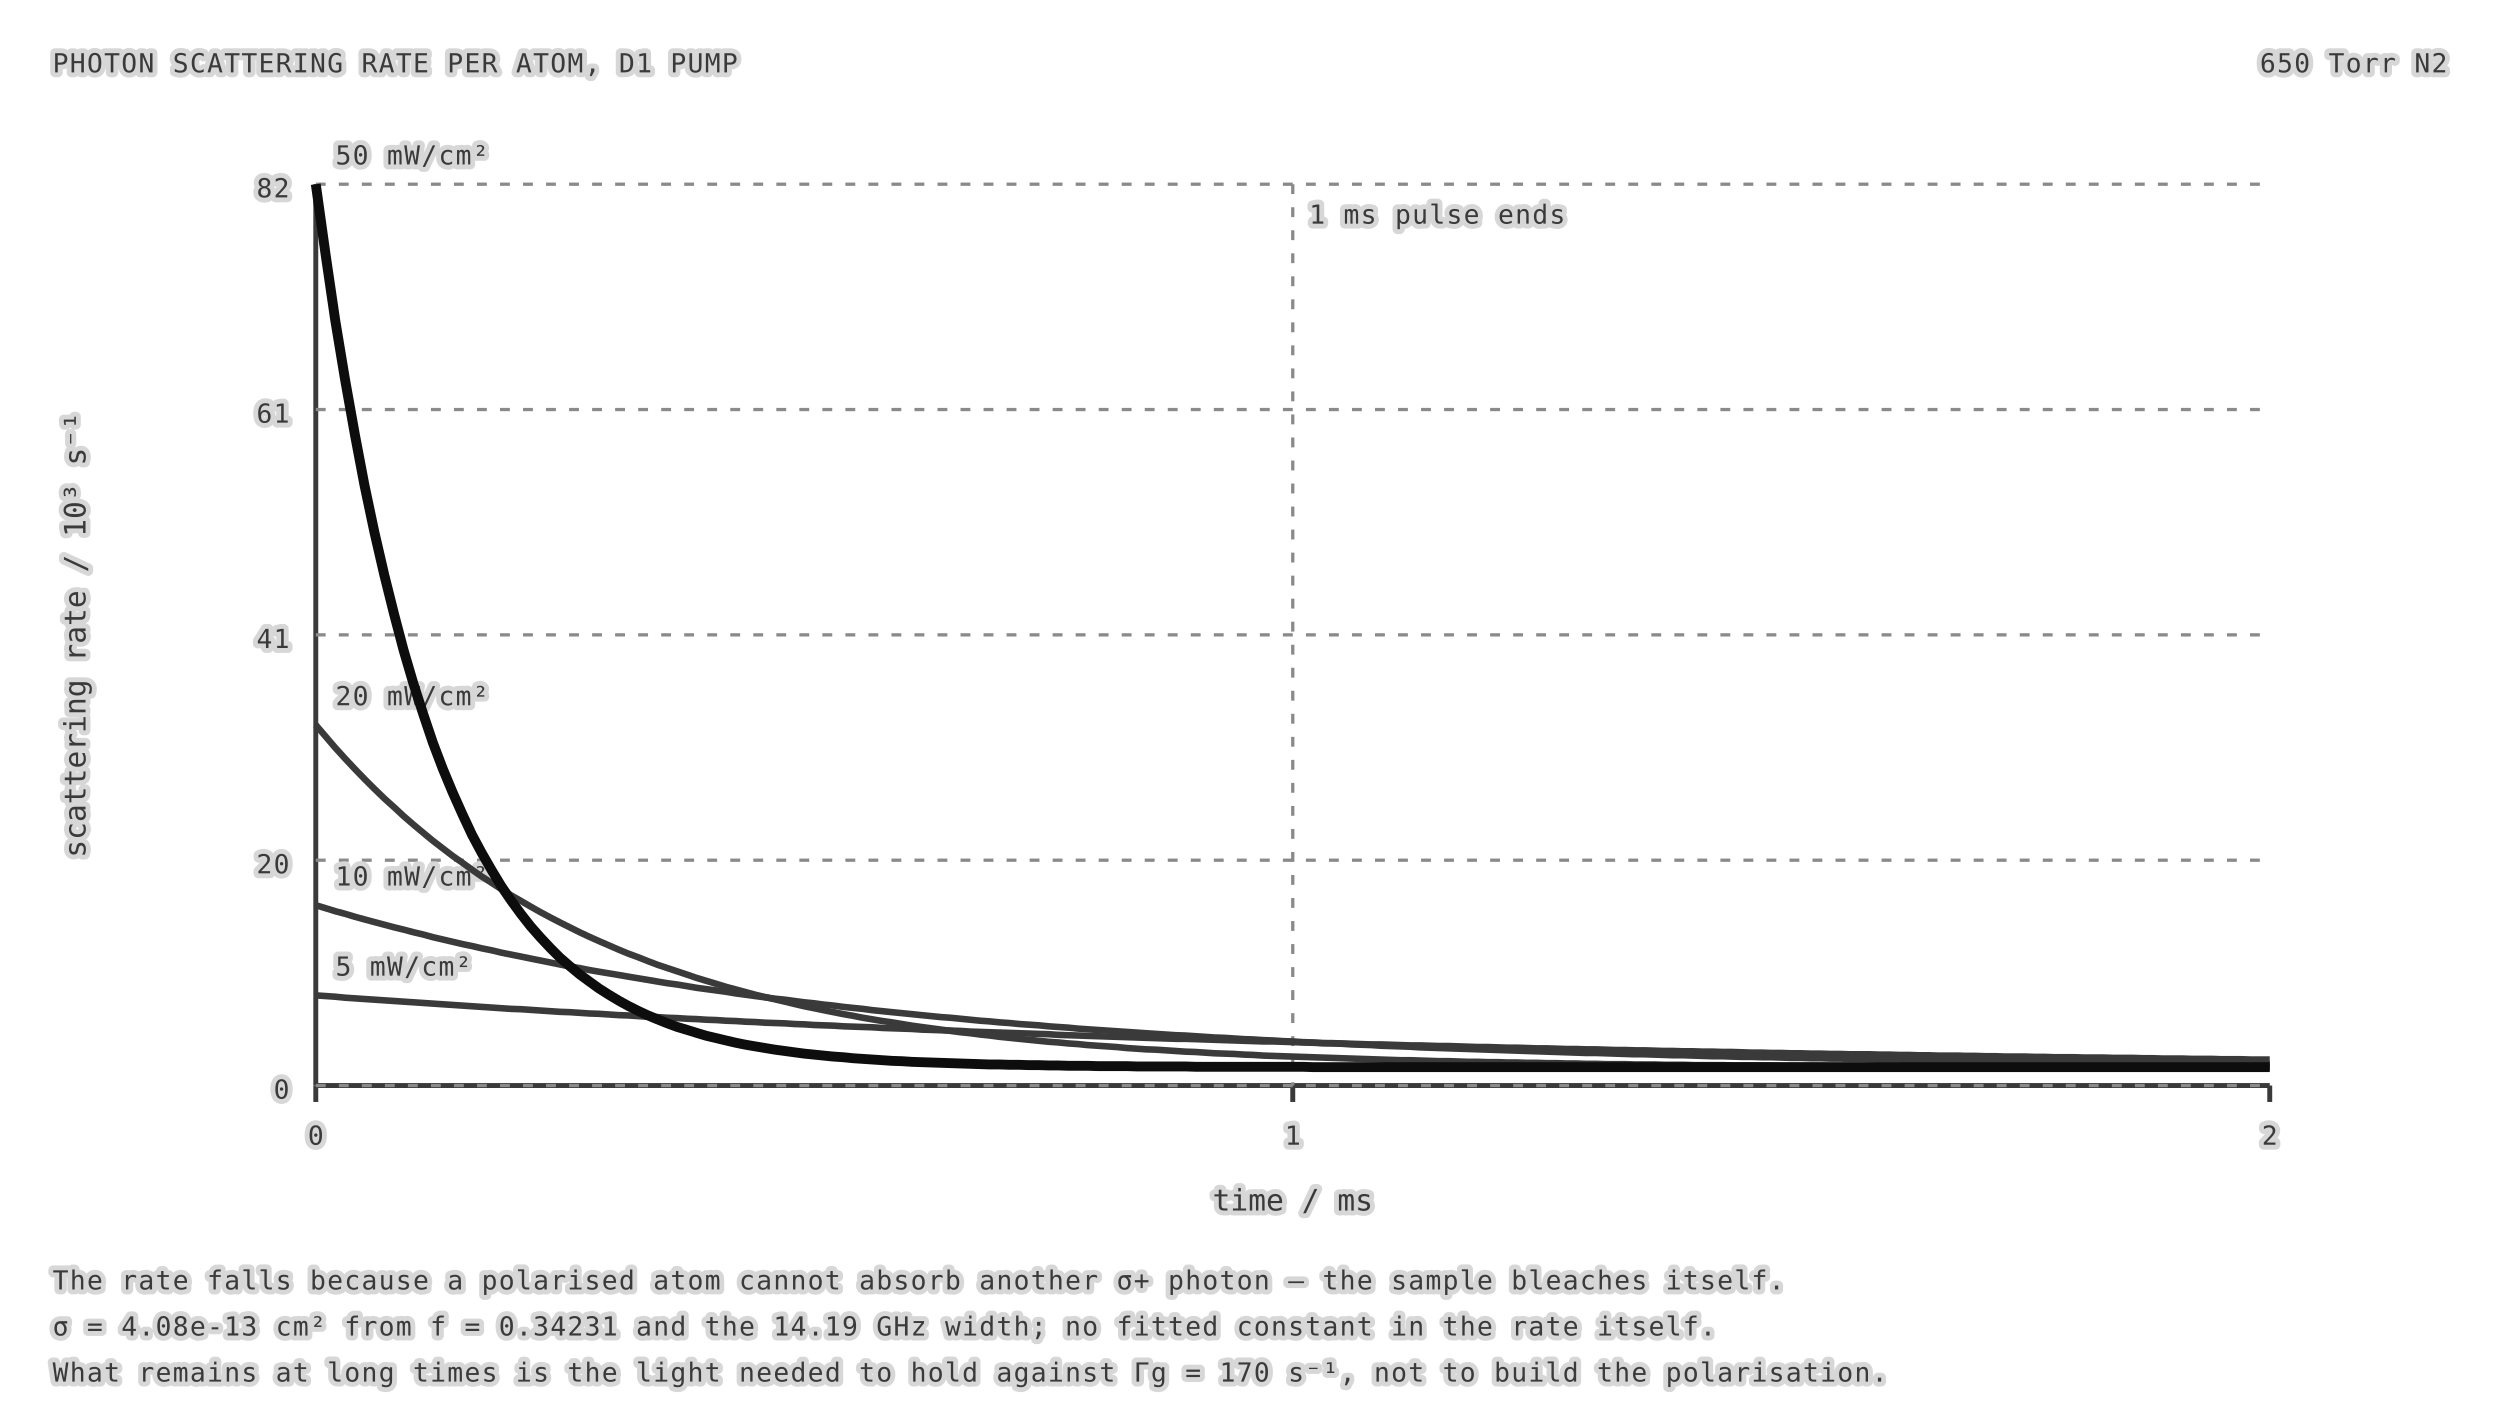
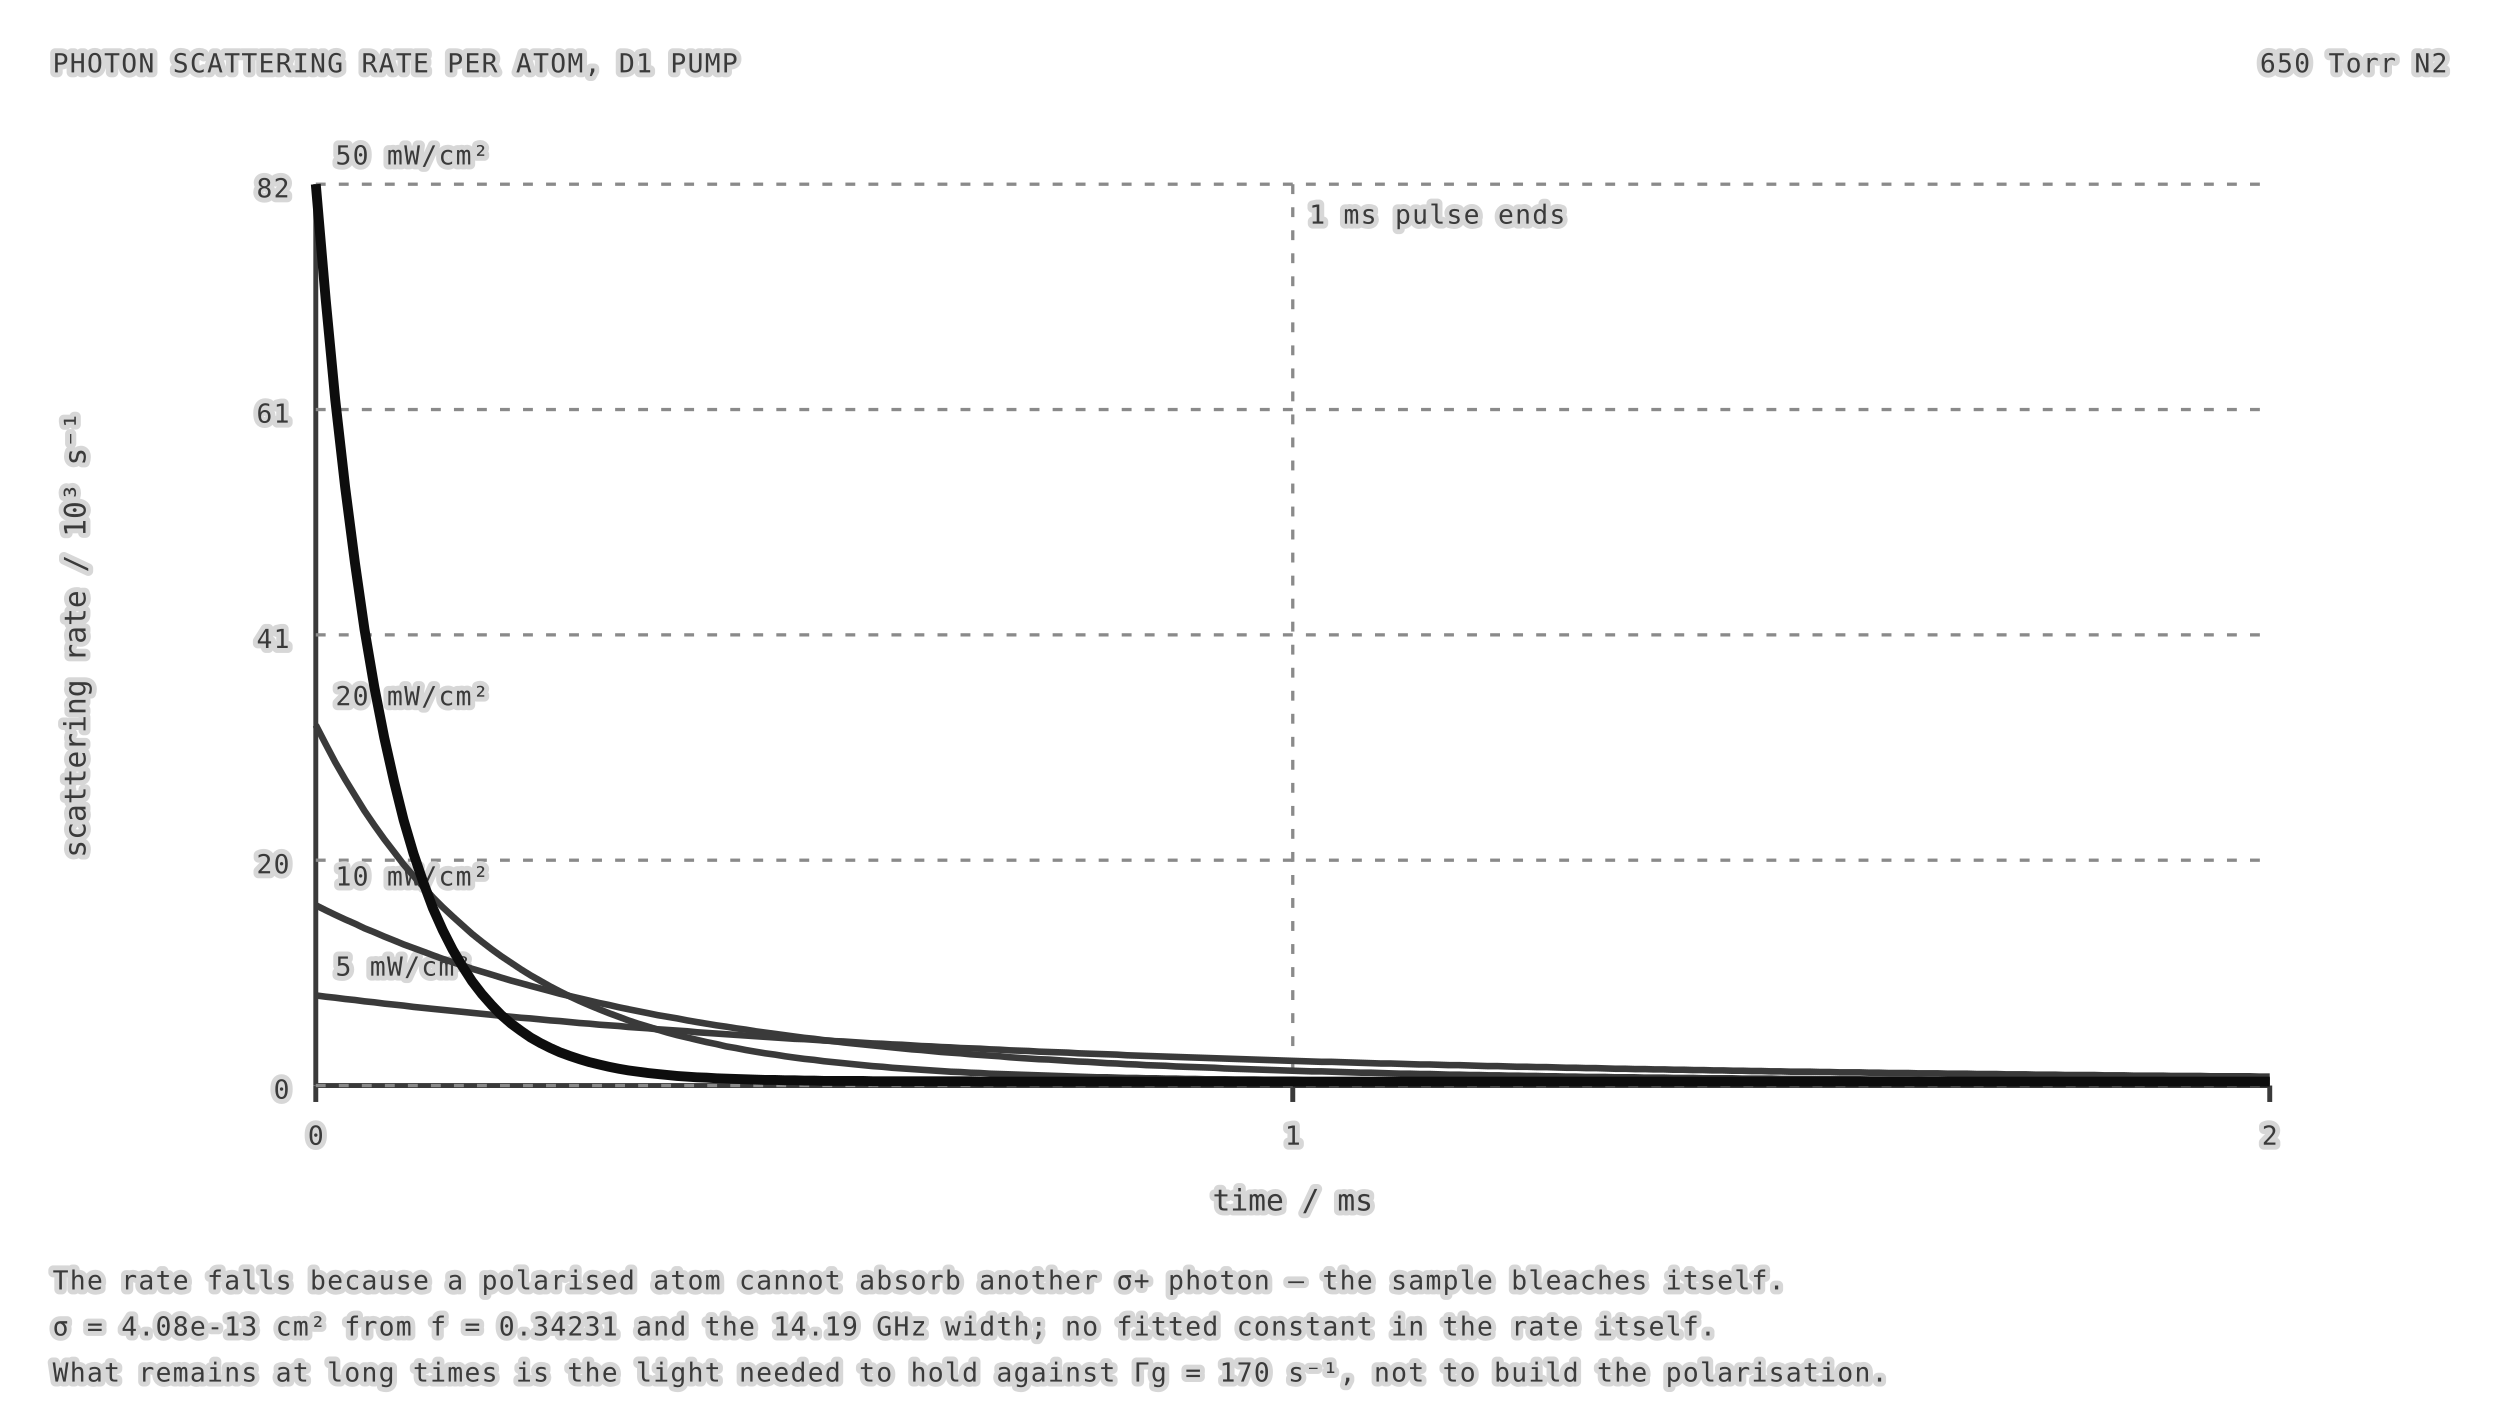
<svg xmlns="http://www.w3.org/2000/svg" viewBox="0 0 760 430" role="img" aria-labelledby="rt rd" class="lvl">
  <style>
  .lvl{font-family:"IBM Plex Mono","SF Mono",monospace}
  .l{stroke:var(--t0,#0d0d0d);stroke-width:3;fill:none}
  .m{stroke:var(--t1,#3a3a3a);stroke-width:2;fill:none}
  .thin{stroke:var(--t1,#3a3a3a);stroke-width:1.5;fill:none}
  .dash{stroke:var(--t2,#8a8a8a);stroke-width:1;stroke-dasharray:3 4;fill:none}
  text{fill:var(--t0,#0d0d0d);font-size:11px}
  .sm{font-size:9px;fill:var(--t1,#3a3a3a)}
  .xs{font-size:8px;fill:var(--t1,#3a3a3a);letter-spacing:.05em}
  /* A label that lands on a gridline or a curve is unreadable. Paint the
     ground colour behind the glyphs first, then the glyphs. */
  .xs,.sm{paint-order:stroke fill;stroke:var(--t3,#d7d7d7);stroke-width:3px;
    stroke-linejoin:round}
</style>
  <text x="16" y="22" class="xs">PHOTON SCATTERING RATE PER ATOM, D1 PUMP</text>
  <text x="744" y="22" class="xs" text-anchor="end">650 Torr N2</text>
  <line x1="96" y1="330" x2="690" y2="330" class="thin" />
  <line x1="96" y1="330" x2="96" y2="56" class="thin" />
  <line x1="96.0" y1="330" x2="96.0" y2="335" class="thin" />
  <text x="96.0" y="348" class="xs" text-anchor="middle">0</text>
  <line x1="393.0" y1="330" x2="393.0" y2="335" class="thin" />
  <text x="393.0" y="348" class="xs" text-anchor="middle">1</text>
  <line x1="690.0" y1="330" x2="690.0" y2="335" class="thin" />
  <text x="690.0" y="348" class="xs" text-anchor="middle">2</text>
  <line x1="96" y1="330.0" x2="690" y2="330.0" class="dash" />
  <text x="88" y="334.0" class="xs" text-anchor="end">0</text>
  <line x1="96" y1="261.5" x2="690" y2="261.5" class="dash" />
  <text x="88" y="265.5" class="xs" text-anchor="end">20</text>
  <line x1="96" y1="193.0" x2="690" y2="193.0" class="dash" />
  <text x="88" y="197.0" class="xs" text-anchor="end">41</text>
  <line x1="96" y1="124.5" x2="690" y2="124.5" class="dash" />
  <text x="88" y="128.5" class="xs" text-anchor="end">61</text>
  <line x1="96" y1="56.0" x2="690" y2="56.0" class="dash" />
  <text x="88" y="60.0" class="xs" text-anchor="end">82</text>
  <text x="393.0" y="368" class="sm" text-anchor="middle">time / ms</text>
  <text x="26" y="193.0" class="sm" transform="rotate(-90 26 193.0)" text-anchor="middle">scattering rate / 10³ s⁻¹</text>
  <line x1="393.0" y1="56" x2="393.0" y2="330" class="dash" />
  <text x="398.0" y="68" class="xs">1 ms pulse ends</text>
-   <polyline class="m" points="96.0,302.6 99.0,302.8 101.9,303.0 104.9,303.3 107.9,303.5 110.8,303.7 113.8,303.9 116.8,304.1 119.8,304.3 122.7,304.5 125.7,304.7 128.7,304.9 131.6,305.1 134.6,305.3 137.6,305.5 140.6,305.7 143.5,305.9 146.5,306.1 149.5,306.3 152.4,306.5 155.4,306.7 158.4,306.8 161.3,307.0 164.3,307.2 167.3,307.4 170.2,307.6 173.2,307.7 176.2,307.9 179.2,308.1 182.1,308.2 185.1,308.4 188.1,308.6 191.0,308.7 194.0,308.9 197.0,309.1 199.9,309.2 202.9,309.4 205.9,309.5 208.9,309.7 211.8,309.8 214.8,310.0 217.8,310.1 220.7,310.3 223.7,310.4 226.7,310.6 229.6,310.7 232.6,310.9 235.6,311.0 238.6,311.1 241.5,311.3 244.5,311.4 247.5,311.6 250.4,311.7 253.4,311.8 256.4,312.0 259.3,312.1 262.3,312.2 265.3,312.3 268.3,312.5 271.2,312.6 274.2,312.7 277.2,312.8 280.1,313.0 283.1,313.1 286.1,313.2 289.0,313.3 292.0,313.4 295.0,313.6 298.0,313.7 300.9,313.8 303.9,313.9 306.9,314.0 309.8,314.1 312.8,314.2 315.8,314.3 318.8,314.4 321.7,314.6 324.7,314.7 327.7,314.8 330.6,314.9 333.6,315.0 336.6,315.1 339.5,315.2 342.5,315.3 345.5,315.4 348.4,315.5 351.4,315.6 354.4,315.7 357.4,315.8 360.3,315.8 363.3,315.9 366.3,316.0 369.2,316.1 372.2,316.2 375.2,316.3 378.2,316.4 381.1,316.5 384.1,316.6 387.1,316.6 390.0,316.7 393.0,316.8 396.0,316.9 398.9,317.0 401.9,317.1 404.9,317.1 407.8,317.2 410.8,317.3 413.8,317.4 416.8,317.5 419.7,317.5 422.7,317.6 425.7,317.7 428.6,317.8 431.6,317.8 434.6,317.9 437.6,318.0 440.5,318.0 443.5,318.1 446.5,318.2 449.4,318.3 452.4,318.3 455.4,318.4 458.3,318.5 461.3,318.5 464.3,318.6 467.2,318.7 470.2,318.7 473.2,318.8 476.2,318.9 479.1,318.9 482.1,319.0 485.1,319.0 488.0,319.1 491.0,319.2 494.0,319.2 496.9,319.3 499.9,319.3 502.9,319.4 505.9,319.5 508.8,319.5 511.8,319.6 514.8,319.6 517.7,319.7 520.7,319.7 523.7,319.8 526.6,319.8 529.6,319.9 532.6,320.0 535.6,320.0 538.5,320.1 541.5,320.1 544.5,320.2 547.4,320.2 550.4,320.3 553.4,320.3 556.3,320.4 559.3,320.4 562.3,320.5 565.3,320.5 568.2,320.5 571.2,320.6 574.2,320.6 577.1,320.7 580.1,320.7 583.1,320.8 586.0,320.8 589.0,320.9 592.0,320.9 595.0,320.9 597.9,321.0 600.9,321.0 603.9,321.1 606.8,321.1 609.8,321.2 612.8,321.2 615.7,321.2 618.7,321.3 621.7,321.3 624.7,321.4 627.6,321.4 630.6,321.4 633.6,321.5 636.5,321.5 639.5,321.5 642.5,321.6 645.4,321.6 648.4,321.6 651.4,321.7 654.4,321.7 657.3,321.8 660.3,321.8 663.3,321.8 666.2,321.9 669.2,321.9 672.2,321.9 675.1,322.0 678.1,322.0 681.1,322.0 684.1,322.1 687.0,322.1 690.0,322.1" />
+   <polyline class="m" points="96.0,302.6 99.0,303.0 101.9,303.3 104.9,303.7 107.9,304.0 110.8,304.4 113.8,304.7 116.8,305.1 119.8,305.4 122.7,305.7 125.7,306.1 128.7,306.4 131.6,306.7 134.6,307.0 137.6,307.3 140.6,307.6 143.5,307.9 146.5,308.2 149.5,308.5 152.4,308.8 155.4,309.1 158.4,309.4 161.3,309.6 164.3,309.9 167.3,310.2 170.2,310.4 173.2,310.7 176.2,311.0 179.2,311.2 182.1,311.5 185.1,311.7 188.1,311.9 191.0,312.2 194.0,312.4 197.0,312.6 199.9,312.9 202.9,313.1 205.9,313.3 208.9,313.5 211.8,313.8 214.8,314.0 217.8,314.2 220.7,314.4 223.7,314.6 226.7,314.8 229.6,315.0 232.6,315.2 235.6,315.4 238.6,315.6 241.5,315.8 244.5,315.9 247.5,316.1 250.4,316.3 253.4,316.5 256.4,316.6 259.3,316.8 262.3,317.0 265.3,317.2 268.3,317.3 271.2,317.5 274.2,317.6 277.2,317.8 280.1,318.0 283.1,318.1 286.1,318.3 289.0,318.4 292.0,318.6 295.0,318.7 298.0,318.8 300.9,319.0 303.9,319.1 306.9,319.3 309.8,319.4 312.8,319.5 315.8,319.7 318.8,319.8 321.7,319.9 324.7,320.0 327.7,320.2 330.6,320.3 333.6,320.4 336.6,320.5 339.5,320.6 342.5,320.8 345.5,320.9 348.4,321.0 351.4,321.1 354.4,321.2 357.4,321.3 360.3,321.4 363.3,321.5 366.3,321.6 369.2,321.7 372.2,321.8 375.2,321.9 378.2,322.0 381.1,322.1 384.1,322.2 387.1,322.3 390.0,322.4 393.0,322.5 396.0,322.6 398.9,322.7 401.9,322.8 404.9,322.8 407.8,322.9 410.8,323.0 413.8,323.1 416.8,323.2 419.7,323.3 422.7,323.3 425.7,323.4 428.6,323.5 431.6,323.6 434.6,323.6 437.6,323.7 440.5,323.8 443.5,323.8 446.5,323.9 449.4,324.0 452.4,324.1 455.4,324.1 458.3,324.2 461.3,324.3 464.3,324.3 467.2,324.4 470.2,324.4 473.2,324.5 476.2,324.6 479.1,324.6 482.1,324.7 485.1,324.7 488.0,324.8 491.0,324.9 494.0,324.9 496.9,325.0 499.9,325.0 502.9,325.1 505.9,325.1 508.8,325.2 511.8,325.2 514.8,325.3 517.7,325.3 520.7,325.4 523.7,325.4 526.6,325.5 529.6,325.5 532.6,325.6 535.6,325.6 538.5,325.7 541.5,325.7 544.5,325.8 547.4,325.8 550.4,325.8 553.4,325.9 556.3,325.9 559.3,326.0 562.3,326.0 565.3,326.0 568.2,326.1 571.2,326.1 574.2,326.2 577.1,326.2 580.1,326.2 583.1,326.3 586.0,326.3 589.0,326.3 592.0,326.4 595.0,326.4 597.9,326.4 600.9,326.5 603.9,326.5 606.8,326.5 609.8,326.6 612.8,326.6 615.7,326.6 618.7,326.7 621.7,326.7 624.7,326.7 627.6,326.8 630.6,326.8 633.6,326.8 636.5,326.8 639.5,326.9 642.5,326.9 645.4,326.9 648.4,327.0 651.4,327.0 654.4,327.0 657.3,327.0 660.3,327.1 663.3,327.1 666.2,327.1 669.2,327.1 672.2,327.2 675.1,327.2 678.1,327.2 681.1,327.2 684.1,327.2 687.0,327.3 690.0,327.3" />
  <text x="102.0" y="296.6" class="xs">5 mW/cm²</text>
-   <polyline class="m" points="96.0,275.2 99.0,276.1 101.9,277.0 104.9,277.8 107.9,278.7 110.8,279.5 113.8,280.3 116.8,281.1 119.8,281.9 122.7,282.6 125.7,283.4 128.7,284.1 131.6,284.9 134.6,285.6 137.6,286.3 140.6,287.0 143.5,287.6 146.5,288.3 149.5,288.9 152.4,289.6 155.4,290.2 158.4,290.8 161.3,291.4 164.3,292.0 167.3,292.6 170.2,293.2 173.2,293.8 176.2,294.3 179.2,294.9 182.1,295.4 185.1,295.9 188.1,296.4 191.0,296.9 194.0,297.4 197.0,297.9 199.9,298.4 202.9,298.9 205.9,299.3 208.9,299.8 211.8,300.3 214.8,300.7 217.8,301.1 220.7,301.5 223.7,302.0 226.7,302.4 229.6,302.8 232.6,303.2 235.6,303.6 238.6,303.9 241.5,304.3 244.5,304.7 247.5,305.0 250.4,305.4 253.4,305.7 256.4,306.1 259.3,306.4 262.3,306.7 265.3,307.1 268.3,307.4 271.2,307.7 274.2,308.0 277.2,308.3 280.1,308.6 283.1,308.9 286.1,309.2 289.0,309.4 292.0,309.7 295.0,310.0 298.0,310.3 300.9,310.5 303.9,310.8 306.9,311.0 309.8,311.3 312.8,311.5 315.8,311.7 318.8,312.0 321.7,312.2 324.7,312.4 327.7,312.7 330.6,312.9 333.6,313.1 336.6,313.3 339.5,313.5 342.5,313.7 345.5,313.9 348.4,314.1 351.4,314.3 354.4,314.5 357.4,314.7 360.3,314.8 363.3,315.0 366.3,315.2 369.2,315.4 372.2,315.5 375.2,315.7 378.2,315.9 381.1,316.0 384.1,316.2 387.1,316.3 390.0,316.5 393.0,316.6 396.0,316.8 398.9,316.9 401.9,317.1 404.9,317.2 407.8,317.3 410.8,317.5 413.8,317.6 416.8,317.7 419.7,317.9 422.7,318.0 425.7,318.1 428.6,318.2 431.6,318.4 434.6,318.5 437.6,318.6 440.5,318.7 443.5,318.8 446.5,318.9 449.4,319.0 452.4,319.1 455.4,319.2 458.3,319.3 461.3,319.4 464.3,319.5 467.2,319.6 470.2,319.7 473.2,319.8 476.2,319.9 479.1,320.0 482.1,320.1 485.1,320.1 488.0,320.2 491.0,320.3 494.0,320.4 496.9,320.5 499.9,320.5 502.9,320.6 505.9,320.7 508.8,320.8 511.8,320.8 514.8,320.9 517.7,321.0 520.7,321.1 523.7,321.1 526.6,321.2 529.6,321.3 532.6,321.3 535.6,321.4 538.5,321.4 541.5,321.5 544.5,321.6 547.4,321.6 550.4,321.7 553.4,321.7 556.3,321.8 559.3,321.8 562.3,321.9 565.3,321.9 568.2,322.0 571.2,322.1 574.2,322.1 577.1,322.1 580.1,322.2 583.1,322.2 586.0,322.3 589.0,322.3 592.0,322.4 595.0,322.4 597.9,322.5 600.9,322.5 603.9,322.6 606.8,322.6 609.8,322.6 612.8,322.7 615.7,322.7 618.7,322.7 621.7,322.8 624.7,322.8 627.6,322.9 630.6,322.9 633.6,322.9 636.5,323.0 639.5,323.0 642.5,323.0 645.4,323.1 648.4,323.1 651.4,323.1 654.4,323.2 657.3,323.2 660.3,323.2 663.3,323.2 666.2,323.3 669.2,323.3 672.2,323.3 675.1,323.3 678.1,323.4 681.1,323.4 684.1,323.4 687.0,323.5 690.0,323.5" />
+   <polyline class="m" points="96.0,275.2 99.0,276.7 101.9,278.1 104.9,279.5 107.9,280.8 110.8,282.2 113.8,283.4 116.8,284.7 119.8,285.9 122.7,287.1 125.7,288.2 128.7,289.3 131.6,290.4 134.6,291.5 137.6,292.5 140.6,293.5 143.5,294.5 146.5,295.4 149.5,296.3 152.4,297.2 155.4,298.1 158.4,298.9 161.3,299.7 164.3,300.5 167.3,301.3 170.2,302.1 173.2,302.8 176.2,303.5 179.2,304.2 182.1,304.9 185.1,305.5 188.1,306.2 191.0,306.8 194.0,307.4 197.0,308.0 199.9,308.6 202.9,309.1 205.9,309.6 208.9,310.2 211.8,310.7 214.8,311.2 217.8,311.7 220.7,312.1 223.7,312.6 226.7,313.0 229.6,313.5 232.6,313.9 235.6,314.3 238.6,314.7 241.5,315.1 244.5,315.5 247.5,315.8 250.4,316.2 253.4,316.5 256.4,316.9 259.3,317.2 262.3,317.5 265.3,317.8 268.3,318.1 271.2,318.4 274.2,318.7 277.2,319.0 280.1,319.2 283.1,319.5 286.1,319.8 289.0,320.0 292.0,320.2 295.0,320.5 298.0,320.7 300.9,320.9 303.9,321.1 306.9,321.4 309.8,321.6 312.8,321.8 315.8,322.0 318.8,322.1 321.7,322.3 324.7,322.5 327.7,322.7 330.6,322.8 333.6,323.0 336.6,323.2 339.5,323.3 342.5,323.5 345.5,323.6 348.4,323.8 351.4,323.9 354.4,324.0 357.4,324.2 360.3,324.3 363.3,324.4 366.3,324.5 369.2,324.6 372.2,324.8 375.2,324.9 378.2,325.0 381.1,325.1 384.1,325.2 387.1,325.3 390.0,325.4 393.0,325.5 396.0,325.6 398.9,325.7 401.9,325.7 404.9,325.8 407.8,325.9 410.8,326.0 413.8,326.1 416.8,326.1 419.7,326.2 422.7,326.3 425.7,326.4 428.6,326.4 431.6,326.5 434.6,326.5 437.6,326.6 440.5,326.7 443.5,326.7 446.5,326.8 449.4,326.8 452.4,326.9 455.4,326.9 458.3,327.0 461.3,327.0 464.3,327.1 467.2,327.1 470.2,327.2 473.2,327.2 476.2,327.3 479.1,327.3 482.1,327.4 485.1,327.4 488.0,327.4 491.0,327.5 494.0,327.5 496.9,327.5 499.9,327.6 502.9,327.6 505.9,327.6 508.8,327.7 511.8,327.7 514.8,327.7 517.7,327.8 520.7,327.8 523.7,327.8 526.6,327.8 529.6,327.9 532.6,327.9 535.6,327.9 538.5,327.9 541.5,328.0 544.5,328.0 547.4,328.0 550.4,328.0 553.4,328.1 556.3,328.1 559.3,328.1 562.3,328.1 565.3,328.1 568.2,328.2 571.2,328.2 574.2,328.2 577.1,328.2 580.1,328.2 583.1,328.2 586.0,328.3 589.0,328.3 592.0,328.3 595.0,328.3 597.9,328.3 600.9,328.3 603.9,328.3 606.8,328.3 609.8,328.4 612.8,328.4 615.7,328.4 618.7,328.4 621.7,328.4 624.7,328.4 627.6,328.4 630.6,328.4 633.6,328.4 636.5,328.5 639.5,328.5 642.5,328.5 645.4,328.5 648.4,328.5 651.4,328.5 654.4,328.5 657.3,328.5 660.3,328.5 663.3,328.5 666.2,328.5 669.2,328.5 672.2,328.6 675.1,328.6 678.1,328.6 681.1,328.6 684.1,328.6 687.0,328.6 690.0,328.6" />
  <text x="102.0" y="269.2" class="xs">10 mW/cm²</text>
-   <polyline class="m" points="96.0,220.4 99.0,223.9 101.9,227.3 104.9,230.6 107.9,233.8 110.8,236.8 113.8,239.8 116.8,242.7 119.8,245.4 122.7,248.1 125.7,250.7 128.7,253.2 131.6,255.6 134.6,257.9 137.6,260.2 140.6,262.3 143.5,264.4 146.5,266.5 149.5,268.4 152.4,270.3 155.4,272.2 158.4,273.9 161.3,275.6 164.3,277.3 167.3,278.9 170.2,280.4 173.2,281.9 176.2,283.4 179.2,284.8 182.1,286.1 185.1,287.4 188.1,288.7 191.0,289.9 194.0,291.0 197.0,292.2 199.9,293.3 202.9,294.3 205.9,295.3 208.9,296.3 211.8,297.3 214.8,298.2 217.8,299.1 220.7,300.0 223.7,300.8 226.7,301.6 229.6,302.4 232.6,303.1 235.6,303.8 238.6,304.5 241.5,305.2 244.5,305.9 247.5,306.5 250.4,307.1 253.4,307.7 256.4,308.3 259.3,308.8 262.3,309.4 265.3,309.9 268.3,310.4 271.2,310.8 274.2,311.3 277.2,311.8 280.1,312.2 283.1,312.6 286.1,313.0 289.0,313.4 292.0,313.8 295.0,314.1 298.0,314.5 300.9,314.8 303.9,315.2 306.9,315.5 309.8,315.8 312.8,316.1 315.8,316.4 318.8,316.7 321.7,316.9 324.7,317.2 327.7,317.4 330.6,317.7 333.6,317.9 336.6,318.1 339.5,318.3 342.5,318.6 345.5,318.8 348.4,319.0 351.4,319.1 354.4,319.3 357.4,319.5 360.3,319.7 363.3,319.8 366.3,320.0 369.2,320.2 372.2,320.3 375.2,320.4 378.2,320.6 381.1,320.7 384.1,320.9 387.1,321.0 390.0,321.1 393.0,321.2 396.0,321.3 398.9,321.4 401.9,321.5 404.9,321.6 407.8,321.7 410.8,321.8 413.8,321.9 416.8,322.0 419.7,322.1 422.7,322.2 425.7,322.3 428.6,322.3 431.6,322.4 434.6,322.5 437.6,322.6 440.5,322.6 443.5,322.7 446.5,322.8 449.4,322.8 452.4,322.9 455.4,322.9 458.3,323.0 461.3,323.0 464.3,323.1 467.2,323.1 470.2,323.2 473.2,323.2 476.2,323.3 479.1,323.3 482.1,323.4 485.1,323.4 488.0,323.5 491.0,323.5 494.0,323.5 496.9,323.6 499.9,323.6 502.9,323.6 505.9,323.7 508.8,323.7 511.8,323.7 514.8,323.8 517.7,323.8 520.7,323.8 523.7,323.8 526.6,323.9 529.6,323.9 532.6,323.9 535.6,323.9 538.5,323.9 541.5,324.0 544.5,324.0 547.4,324.0 550.4,324.0 553.4,324.0 556.3,324.1 559.3,324.1 562.3,324.1 565.3,324.1 568.2,324.1 571.2,324.1 574.2,324.2 577.1,324.2 580.1,324.2 583.1,324.2 586.0,324.2 589.0,324.2 592.0,324.2 595.0,324.2 597.9,324.3 600.9,324.3 603.9,324.3 606.8,324.3 609.8,324.3 612.8,324.3 615.7,324.3 618.7,324.3 621.7,324.3 624.7,324.3 627.6,324.3 630.6,324.4 633.6,324.4 636.5,324.4 639.5,324.4 642.5,324.4 645.4,324.4 648.4,324.4 651.4,324.4 654.4,324.4 657.3,324.4 660.3,324.4 663.3,324.4 666.2,324.4 669.2,324.4 672.2,324.4 675.1,324.4 678.1,324.4 681.1,324.5 684.1,324.5 687.0,324.5 690.0,324.5" />
+   <polyline class="m" points="96.0,220.4 99.0,226.2 101.9,231.7 104.9,236.9 107.9,241.8 110.8,246.5 113.8,250.9 116.8,255.1 119.8,259.0 122.7,262.8 125.7,266.3 128.7,269.6 131.6,272.8 134.6,275.8 137.6,278.6 140.6,281.3 143.5,283.9 146.5,286.3 149.5,288.6 152.4,290.7 155.4,292.7 158.4,294.7 161.3,296.5 164.3,298.2 167.3,299.9 170.2,301.4 173.2,302.9 176.2,304.3 179.2,305.6 182.1,306.8 185.1,308.0 188.1,309.1 191.0,310.2 194.0,311.2 197.0,312.1 199.9,313.0 202.9,313.9 205.9,314.7 208.9,315.4 211.8,316.1 214.8,316.8 217.8,317.4 220.7,318.1 223.7,318.6 226.7,319.2 229.6,319.7 232.6,320.2 235.6,320.6 238.6,321.1 241.5,321.5 244.5,321.9 247.5,322.2 250.4,322.6 253.4,322.9 256.4,323.2 259.3,323.5 262.3,323.8 265.3,324.1 268.3,324.3 271.2,324.6 274.2,324.8 277.2,325.0 280.1,325.2 283.1,325.4 286.1,325.6 289.0,325.8 292.0,325.9 295.0,326.1 298.0,326.2 300.9,326.4 303.9,326.5 306.9,326.6 309.8,326.7 312.8,326.8 315.8,326.9 318.8,327.0 321.7,327.1 324.7,327.2 327.7,327.3 330.6,327.4 333.6,327.5 336.6,327.5 339.5,327.6 342.5,327.7 345.5,327.7 348.4,327.8 351.4,327.8 354.4,327.9 357.4,327.9 360.3,328.0 363.3,328.0 366.3,328.1 369.2,328.1 372.2,328.1 375.2,328.2 378.2,328.2 381.1,328.2 384.1,328.3 387.1,328.3 390.0,328.3 393.0,328.3 396.0,328.4 398.9,328.4 401.9,328.4 404.9,328.4 407.8,328.4 410.8,328.5 413.8,328.5 416.8,328.5 419.7,328.5 422.7,328.5 425.7,328.5 428.6,328.6 431.6,328.6 434.6,328.6 437.6,328.6 440.5,328.6 443.5,328.6 446.5,328.6 449.4,328.6 452.4,328.6 455.4,328.6 458.3,328.7 461.3,328.7 464.3,328.7 467.2,328.7 470.2,328.7 473.2,328.7 476.2,328.7 479.1,328.7 482.1,328.7 485.1,328.7 488.0,328.7 491.0,328.7 494.0,328.7 496.9,328.7 499.9,328.7 502.9,328.7 505.9,328.7 508.8,328.7 511.8,328.7 514.8,328.7 517.7,328.7 520.7,328.7 523.7,328.7 526.6,328.7 529.6,328.7 532.6,328.8 535.6,328.8 538.5,328.8 541.5,328.8 544.5,328.8 547.4,328.8 550.4,328.8 553.4,328.8 556.3,328.8 559.3,328.8 562.3,328.8 565.3,328.8 568.2,328.8 571.2,328.8 574.2,328.8 577.1,328.8 580.1,328.8 583.1,328.8 586.0,328.8 589.0,328.8 592.0,328.8 595.0,328.8 597.9,328.8 600.9,328.8 603.9,328.8 606.8,328.8 609.8,328.8 612.8,328.8 615.7,328.8 618.7,328.8 621.7,328.8 624.7,328.8 627.6,328.8 630.6,328.8 633.6,328.8 636.5,328.8 639.5,328.8 642.5,328.8 645.4,328.8 648.4,328.8 651.4,328.8 654.4,328.8 657.3,328.8 660.3,328.8 663.3,328.8 666.2,328.8 669.2,328.8 672.2,328.8 675.1,328.8 678.1,328.8 681.1,328.8 684.1,328.8 687.0,328.8 690.0,328.8" />
  <text x="102.0" y="214.4" class="xs">20 mW/cm²</text>
-   <polyline class="l" points="96.0,56.0 99.0,77.5 101.9,97.3 104.9,115.4 107.9,132.2 110.8,147.5 113.8,161.7 116.8,174.7 119.8,186.7 122.7,197.7 125.7,207.9 128.7,217.2 131.6,225.8 134.6,233.7 137.6,240.9 140.6,247.6 143.5,253.8 146.5,259.4 149.5,264.6 152.4,269.4 155.4,273.8 158.4,277.9 161.3,281.6 164.3,285.0 167.3,288.2 170.2,291.1 173.2,293.7 176.2,296.2 179.2,298.4 182.1,300.5 185.1,302.4 188.1,304.2 191.0,305.8 194.0,307.3 197.0,308.7 199.9,309.9 202.9,311.1 205.9,312.2 208.9,313.1 211.8,314.0 214.8,314.9 217.8,315.6 220.7,316.3 223.7,317.0 226.7,317.6 229.6,318.1 232.6,318.6 235.6,319.1 238.6,319.5 241.5,319.9 244.5,320.3 247.5,320.6 250.4,320.9 253.4,321.2 256.4,321.4 259.3,321.7 262.3,321.9 265.3,322.1 268.3,322.3 271.2,322.5 274.2,322.6 277.2,322.8 280.1,322.9 283.1,323.0 286.1,323.1 289.0,323.2 292.0,323.3 295.0,323.4 298.0,323.5 300.9,323.6 303.9,323.6 306.9,323.7 309.8,323.7 312.8,323.8 315.8,323.8 318.8,323.9 321.7,323.9 324.7,324.0 327.7,324.0 330.6,324.0 333.6,324.1 336.6,324.1 339.5,324.1 342.5,324.1 345.5,324.2 348.4,324.2 351.4,324.2 354.4,324.2 357.4,324.2 360.3,324.2 363.3,324.3 366.3,324.3 369.2,324.3 372.2,324.3 375.2,324.3 378.2,324.3 381.1,324.3 384.1,324.3 387.1,324.3 390.0,324.3 393.0,324.3 396.0,324.3 398.9,324.4 401.9,324.4 404.9,324.4 407.8,324.4 410.8,324.4 413.8,324.4 416.8,324.4 419.7,324.4 422.7,324.4 425.7,324.4 428.6,324.4 431.6,324.4 434.6,324.4 437.6,324.4 440.5,324.4 443.5,324.4 446.5,324.4 449.4,324.4 452.4,324.4 455.4,324.4 458.3,324.4 461.3,324.4 464.3,324.4 467.2,324.4 470.2,324.4 473.2,324.4 476.2,324.4 479.1,324.4 482.1,324.4 485.1,324.4 488.0,324.4 491.0,324.4 494.0,324.4 496.9,324.4 499.9,324.4 502.9,324.4 505.9,324.4 508.8,324.4 511.8,324.4 514.8,324.4 517.7,324.4 520.7,324.4 523.7,324.4 526.6,324.4 529.6,324.4 532.6,324.4 535.6,324.4 538.5,324.4 541.5,324.4 544.5,324.4 547.4,324.4 550.4,324.4 553.4,324.4 556.3,324.4 559.3,324.4 562.3,324.4 565.3,324.4 568.2,324.4 571.2,324.4 574.2,324.4 577.1,324.4 580.1,324.4 583.1,324.4 586.0,324.4 589.0,324.4 592.0,324.4 595.0,324.4 597.9,324.4 600.9,324.4 603.9,324.4 606.8,324.4 609.8,324.4 612.8,324.4 615.7,324.4 618.7,324.4 621.7,324.4 624.7,324.4 627.6,324.4 630.6,324.4 633.6,324.4 636.5,324.4 639.5,324.4 642.5,324.4 645.4,324.4 648.4,324.4 651.4,324.4 654.4,324.4 657.3,324.4 660.3,324.4 663.3,324.4 666.2,324.4 669.2,324.4 672.2,324.4 675.1,324.4 678.1,324.4 681.1,324.4 684.1,324.4 687.0,324.4 690.0,324.4" />
+   <polyline class="l" points="96.0,56.0 99.0,90.9 101.9,121.4 104.9,147.9 107.9,171.1 110.8,191.3 113.8,208.9 116.8,224.2 119.8,237.6 122.7,249.3 125.7,259.5 128.7,268.3 131.6,276.1 134.6,282.8 137.6,288.7 140.6,293.8 143.5,298.3 146.5,302.2 149.5,305.6 152.4,308.6 155.4,311.2 158.4,313.4 161.3,315.4 164.3,317.1 167.3,318.6 170.2,319.9 173.2,321.0 176.2,322.0 179.2,322.9 182.1,323.6 185.1,324.3 188.1,324.9 191.0,325.4 194.0,325.8 197.0,326.2 199.9,326.5 202.9,326.8 205.9,327.1 208.9,327.3 211.8,327.5 214.8,327.6 217.8,327.8 220.7,327.9 223.7,328.0 226.7,328.1 229.6,328.2 232.6,328.3 235.6,328.3 238.6,328.4 241.5,328.4 244.5,328.5 247.5,328.5 250.4,328.6 253.4,328.6 256.4,328.6 259.3,328.6 262.3,328.6 265.3,328.7 268.3,328.7 271.2,328.7 274.2,328.7 277.2,328.7 280.1,328.7 283.1,328.7 286.1,328.7 289.0,328.7 292.0,328.7 295.0,328.7 298.0,328.8 300.9,328.8 303.9,328.8 306.9,328.8 309.8,328.8 312.8,328.8 315.8,328.8 318.8,328.8 321.7,328.8 324.7,328.8 327.7,328.8 330.6,328.8 333.6,328.8 336.6,328.8 339.5,328.8 342.5,328.8 345.5,328.8 348.4,328.8 351.4,328.8 354.4,328.8 357.4,328.8 360.3,328.8 363.3,328.8 366.3,328.8 369.2,328.8 372.2,328.8 375.2,328.8 378.2,328.8 381.1,328.8 384.1,328.8 387.1,328.8 390.0,328.8 393.0,328.8 396.0,328.8 398.9,328.8 401.9,328.8 404.9,328.8 407.8,328.8 410.8,328.8 413.8,328.8 416.8,328.8 419.7,328.8 422.7,328.8 425.7,328.8 428.6,328.8 431.6,328.8 434.6,328.8 437.6,328.8 440.5,328.8 443.5,328.8 446.5,328.8 449.4,328.8 452.4,328.8 455.4,328.8 458.3,328.8 461.3,328.8 464.3,328.8 467.2,328.8 470.2,328.8 473.2,328.8 476.2,328.8 479.1,328.8 482.1,328.8 485.1,328.8 488.0,328.8 491.0,328.8 494.0,328.8 496.9,328.8 499.9,328.8 502.9,328.8 505.9,328.8 508.8,328.8 511.8,328.8 514.8,328.8 517.7,328.8 520.7,328.8 523.7,328.8 526.6,328.8 529.6,328.8 532.6,328.8 535.6,328.8 538.5,328.8 541.5,328.8 544.5,328.8 547.4,328.8 550.4,328.8 553.4,328.8 556.3,328.8 559.3,328.8 562.3,328.8 565.3,328.8 568.2,328.8 571.2,328.8 574.2,328.8 577.1,328.8 580.1,328.8 583.1,328.8 586.0,328.8 589.0,328.8 592.0,328.8 595.0,328.8 597.9,328.8 600.9,328.8 603.9,328.8 606.8,328.8 609.8,328.8 612.8,328.8 615.7,328.8 618.7,328.8 621.7,328.8 624.7,328.8 627.6,328.8 630.6,328.8 633.6,328.8 636.5,328.8 639.5,328.8 642.5,328.8 645.4,328.8 648.4,328.8 651.4,328.8 654.4,328.8 657.3,328.8 660.3,328.8 663.3,328.8 666.2,328.8 669.2,328.8 672.2,328.8 675.1,328.8 678.1,328.8 681.1,328.8 684.1,328.8 687.0,328.8 690.0,328.8" />
  <text x="102.0" y="50.0" class="xs">50 mW/cm²</text>
  <text x="16" y="392" class="xs">The rate falls because a polarised atom cannot absorb another σ+ photon — the sample bleaches itself.</text>
  <text x="16" y="406" class="xs">σ = 4.08e-13 cm² from f = 0.34231 and the 14.19 GHz width; no fitted constant in the rate itself.</text>
  <text x="16" y="420" class="xs">What remains at long times is the light needed to hold against Γg = 170 s⁻¹, not to build the polarisation.</text>
</svg>
